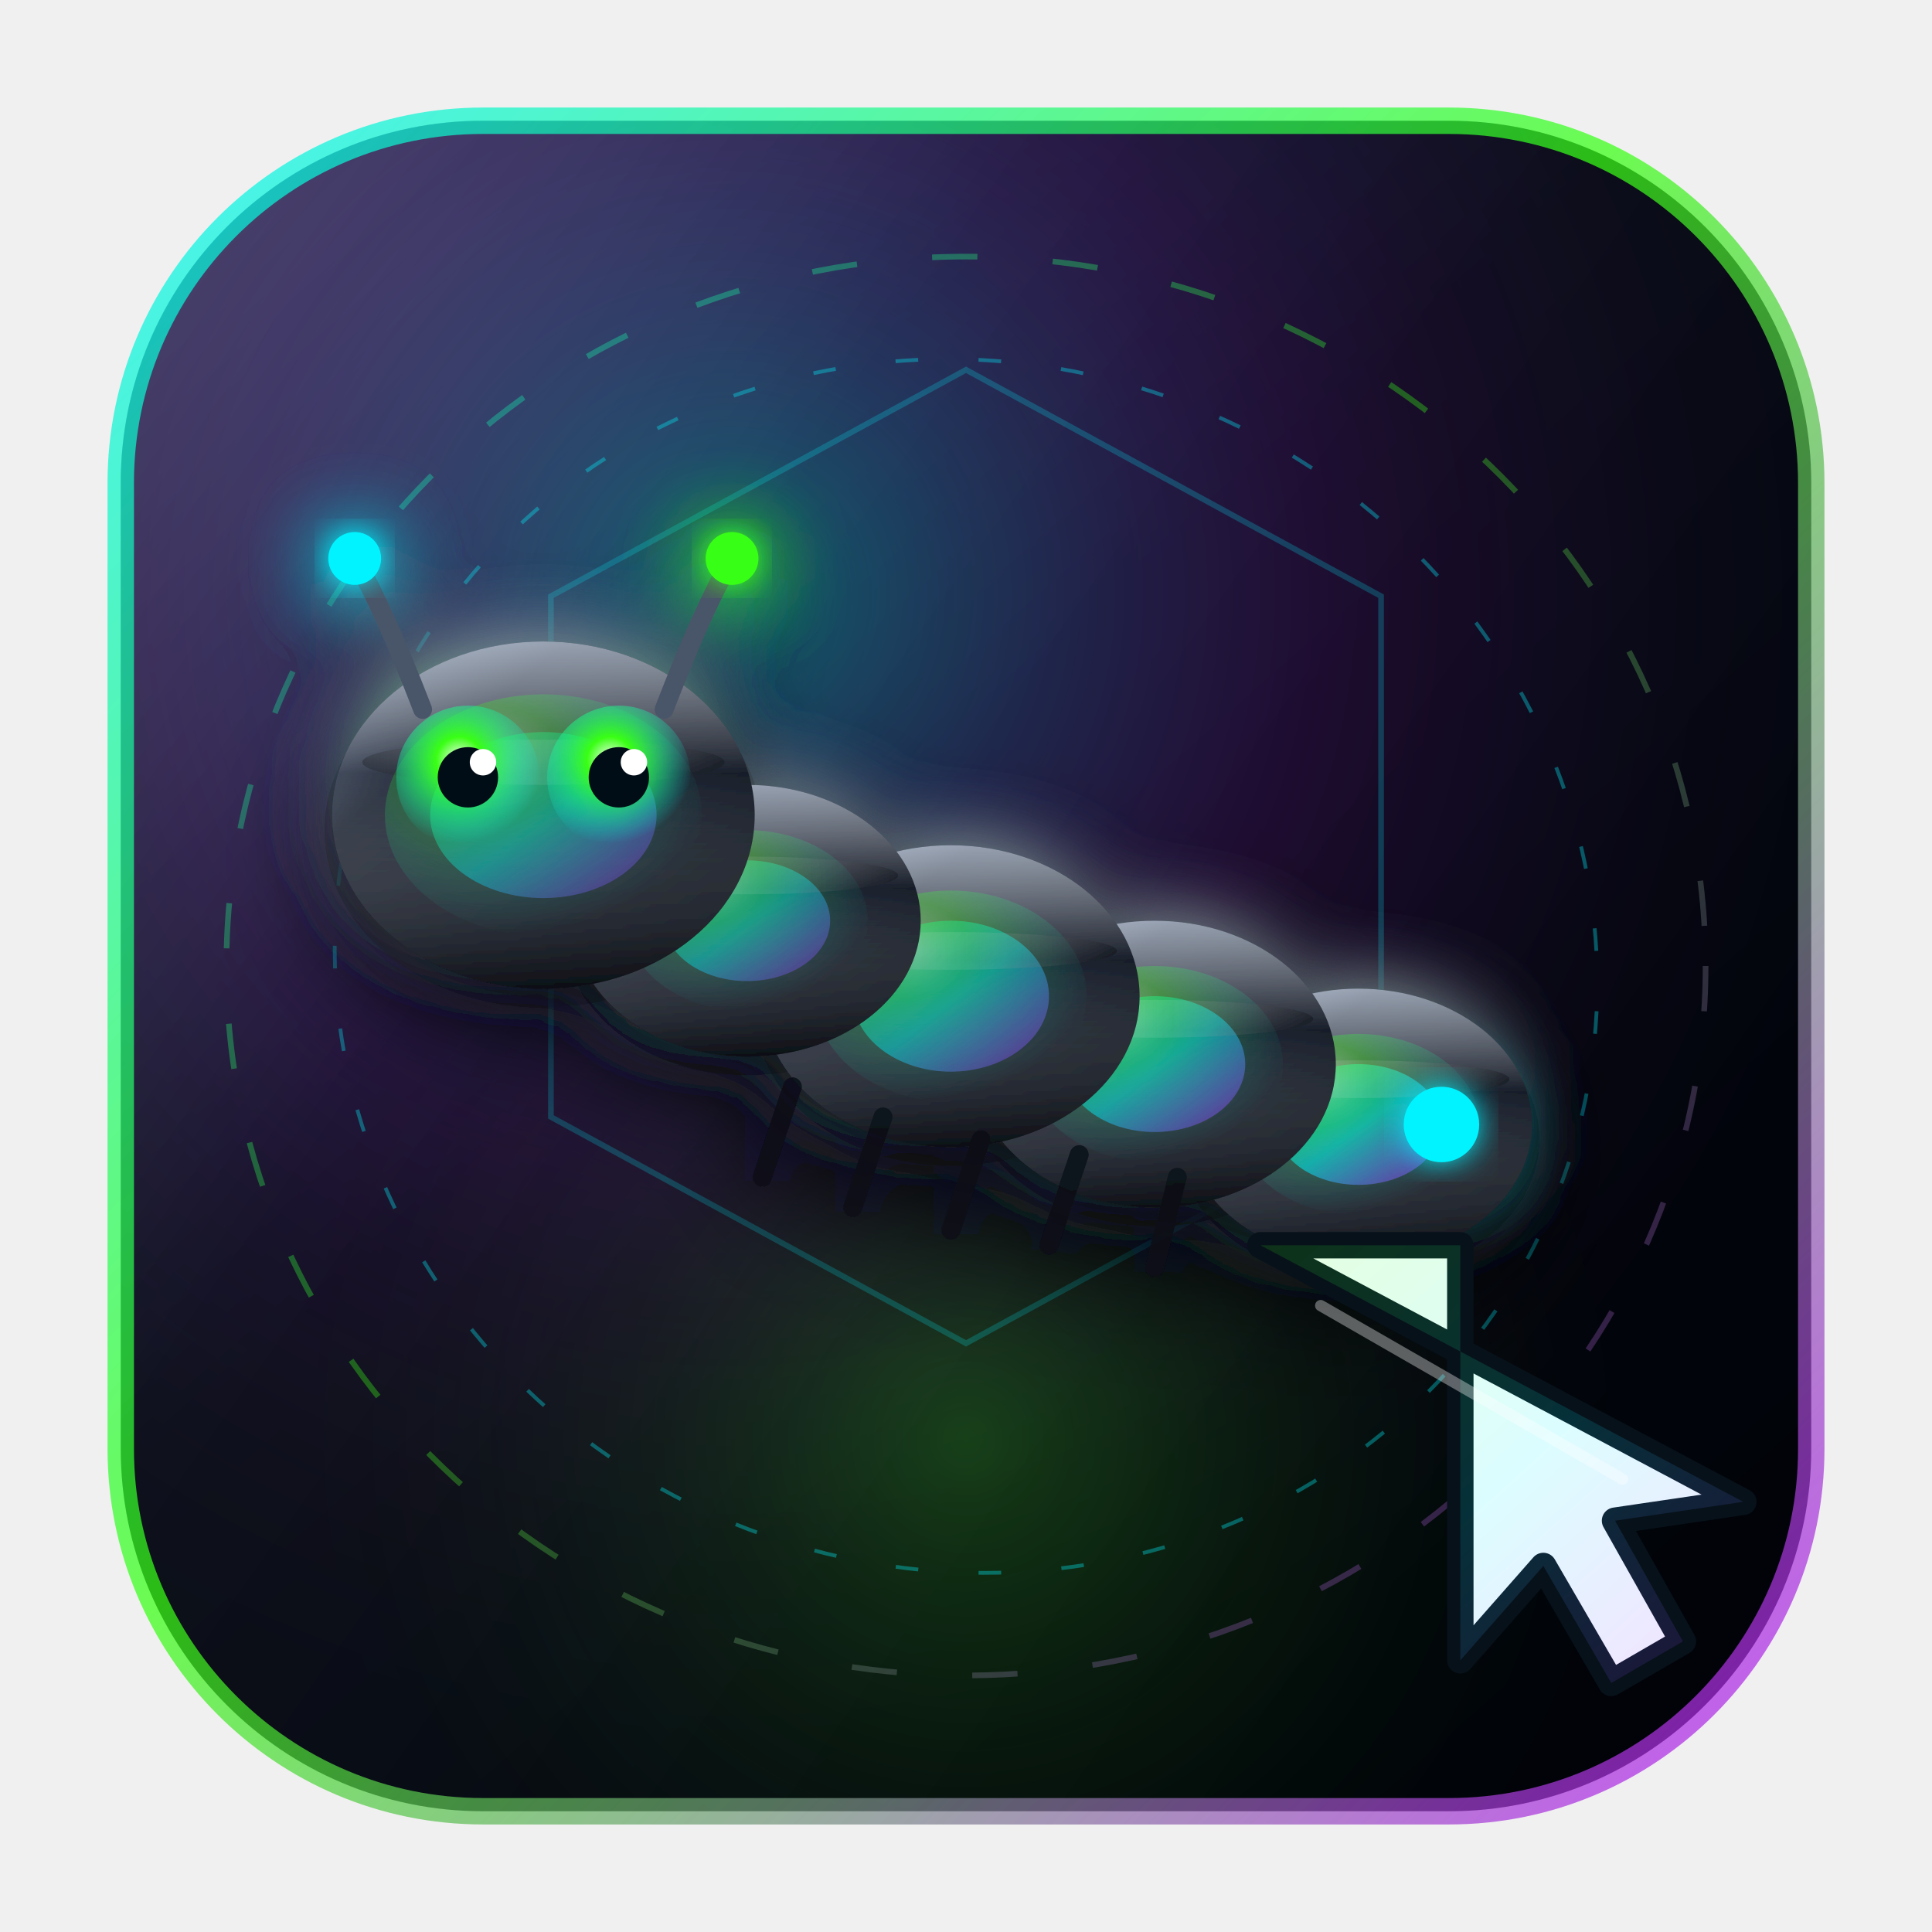
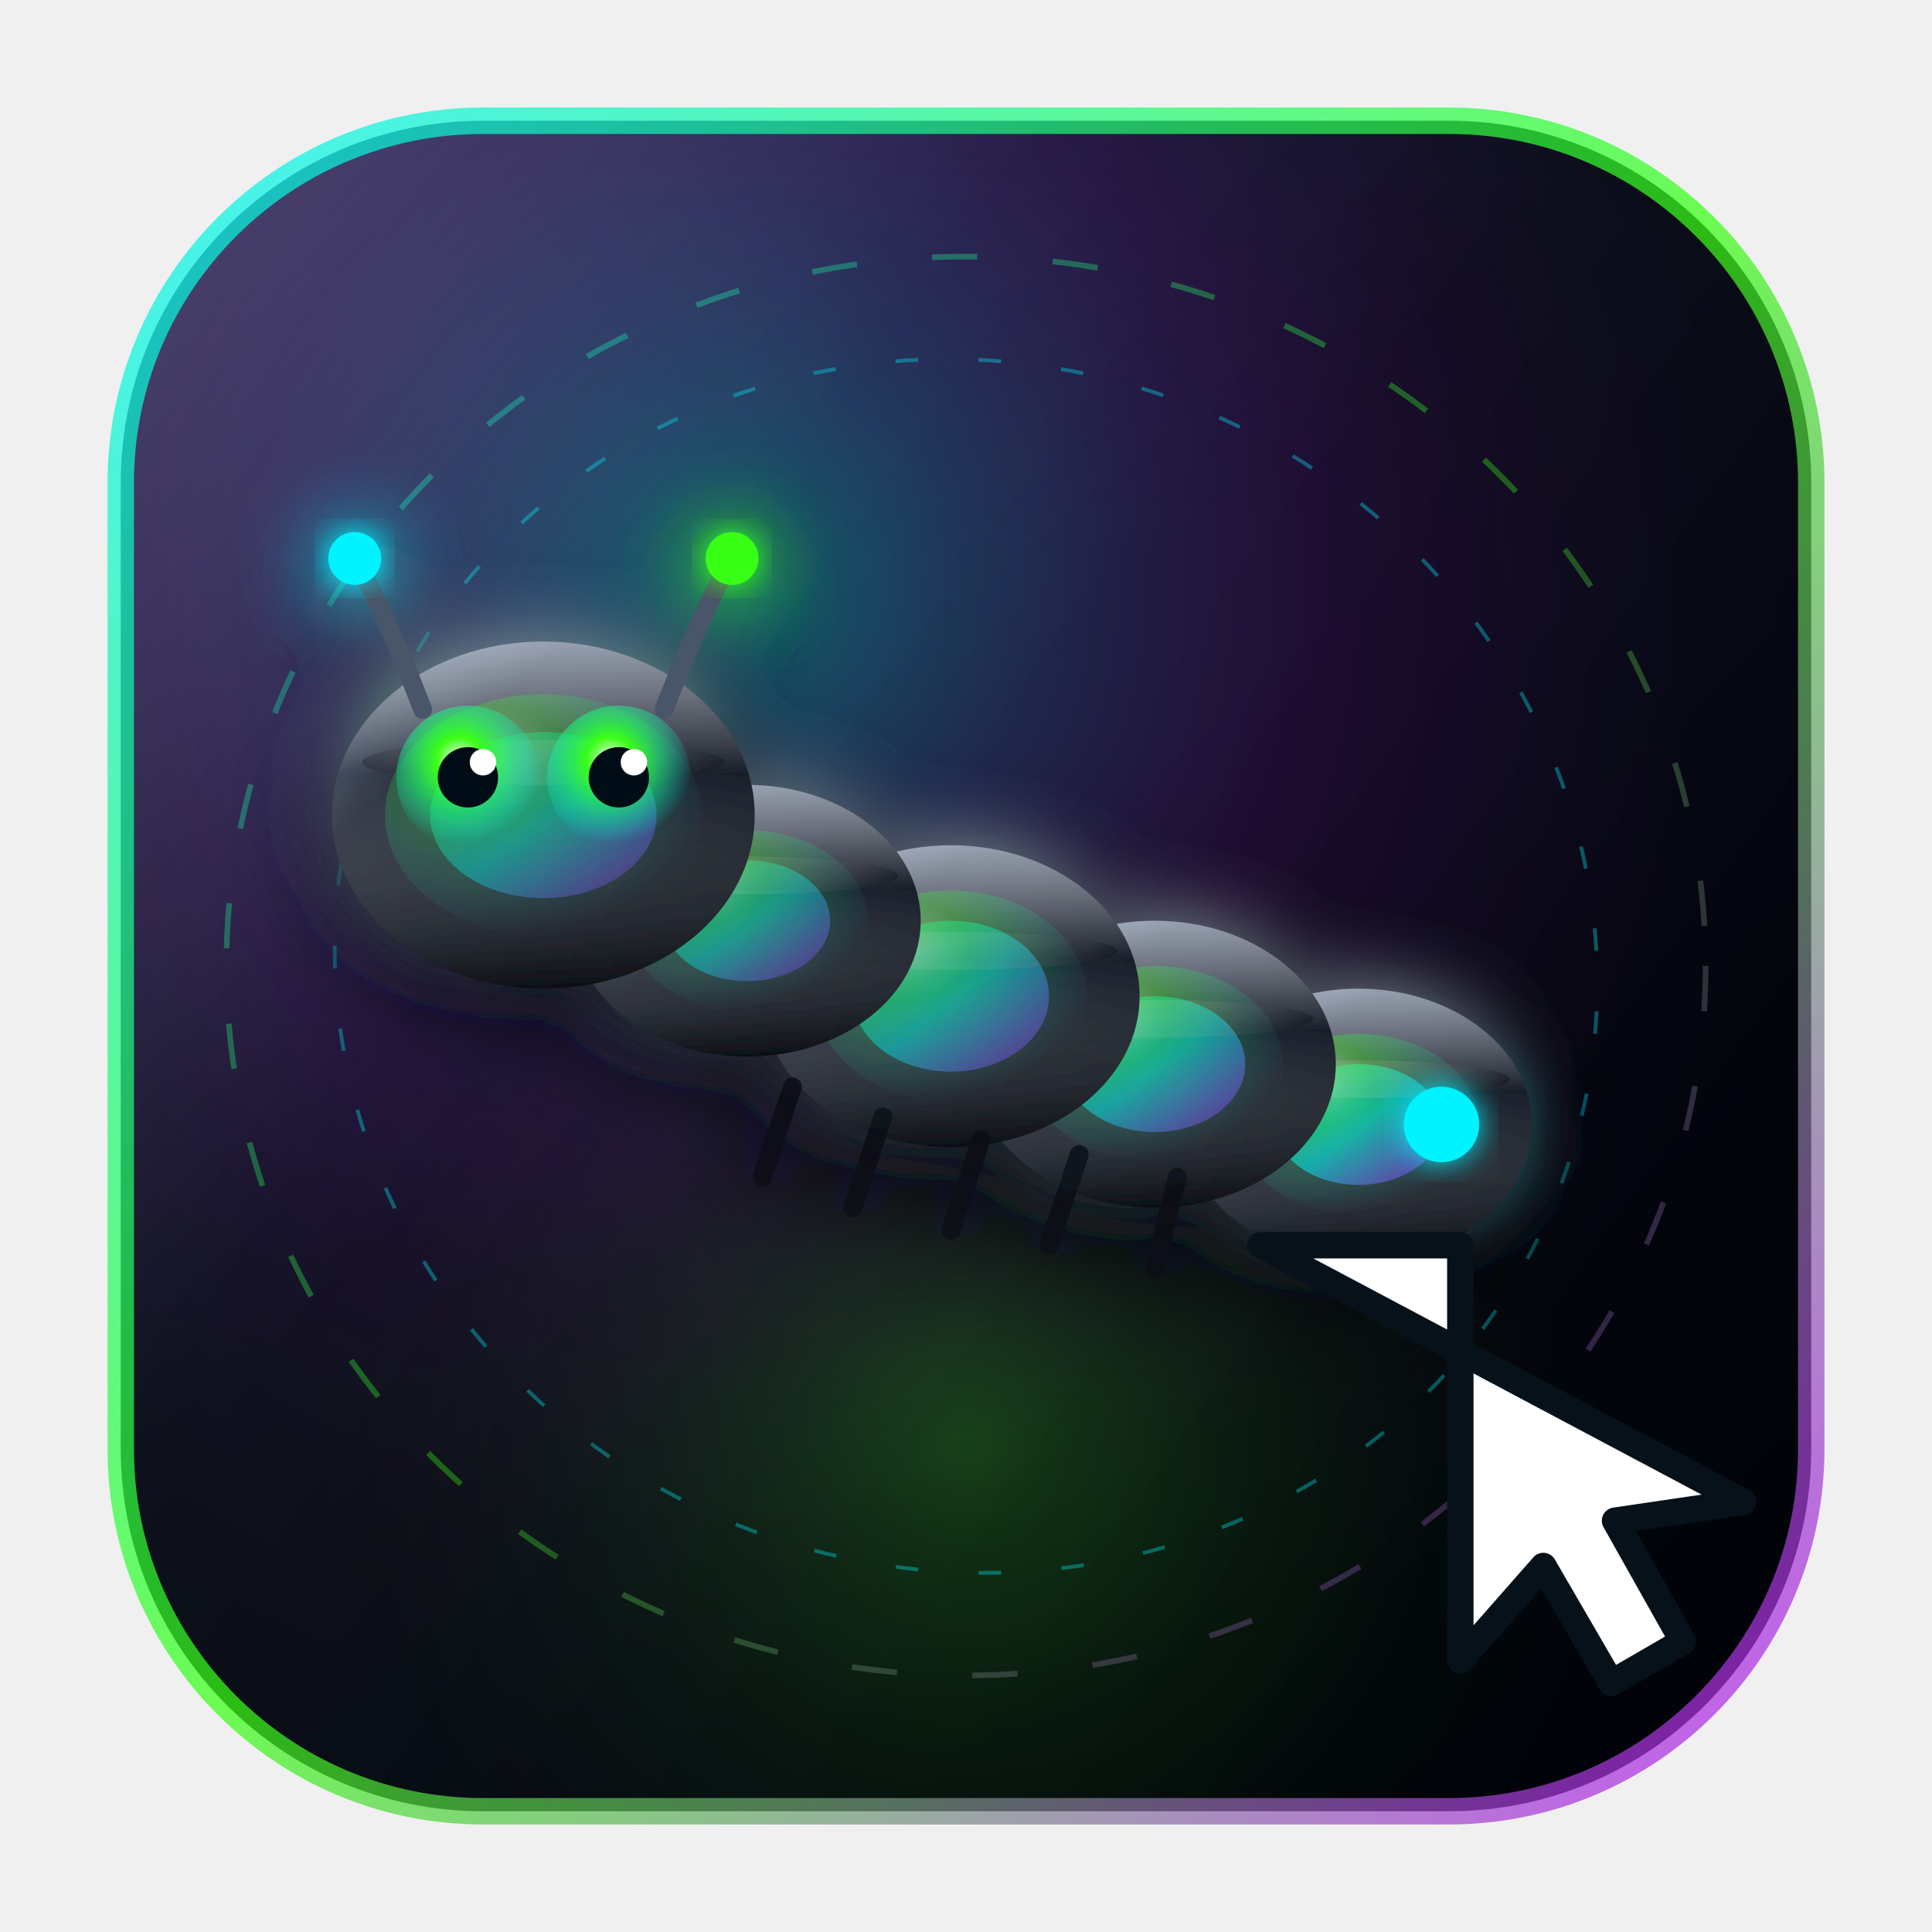
- <svg xmlns="http://www.w3.org/2000/svg" width="512" height="512" viewBox="0 0 512 512" role="img" aria-label="dCursor by Lorapok Labs">
+ <svg xmlns="http://www.w3.org/2000/svg" width="512" height="512" viewBox="0 0 512 512" role="img" aria-label="dCursor animated splash">
  <defs>
    <linearGradient id="brand" x1="0%" y1="0%" x2="100%" y2="100%">
-       <stop offset="0%" stop-color="#00F3FF" />
-       <stop offset="45%" stop-color="#39FF14" />
-       <stop offset="100%" stop-color="#BC13FE" />
+       <stop offset="0%" stop-color="#00F3FF">
+         <animate attributeName="stop-color" values="#00F3FF;#39FF14;#BC13FE;#00F3FF" dur="6s" repeatCount="indefinite" />
+       </stop>
+       <stop offset="50%" stop-color="#39FF14">
+         <animate attributeName="stop-color" values="#39FF14;#BC13FE;#00F3FF;#39FF14" dur="6s" repeatCount="indefinite" />
+       </stop>
+       <stop offset="100%" stop-color="#BC13FE">
+         <animate attributeName="stop-color" values="#BC13FE;#00F3FF;#39FF14;#BC13FE" dur="6s" repeatCount="indefinite" />
+       </stop>
    </linearGradient>
    <linearGradient id="bg" x1="72" y1="48" x2="440" y2="464" gradientUnits="userSpaceOnUse">
      <stop offset="0%" stop-color="#101c38" />
      <stop offset="42%" stop-color="#030712" />
      <stop offset="100%" stop-color="#010308" />
    </linearGradient>
    <linearGradient id="glass" x1="64" y1="48" x2="448" y2="320" gradientUnits="userSpaceOnUse">
      <stop offset="0%" stop-color="#FFFFFF" stop-opacity="0.16" />
      <stop offset="35%" stop-color="#FFFFFF" stop-opacity="0.04" />
      <stop offset="100%" stop-color="#FFFFFF" stop-opacity="0" />
    </linearGradient>
    <radialGradient id="tileGlow" cx="36%" cy="28%" r="72%">
-       <stop offset="0%" stop-color="#00F3FF" stop-opacity="0.34" />
+       <stop offset="0%" stop-color="#00F3FF" stop-opacity="0.34">
+         <animate attributeName="stop-opacity" values="0.22;0.42;0.22" dur="3s" repeatCount="indefinite" />
+       </stop>
      <stop offset="48%" stop-color="#BC13FE" stop-opacity="0.12" />
      <stop offset="100%" stop-color="#000000" stop-opacity="0" />
    </radialGradient>
    <radialGradient id="floorGlow" cx="50%" cy="78%" r="42%">
      <stop offset="0%" stop-color="#39FF14" stop-opacity="0.22" />
      <stop offset="100%" stop-color="#000000" stop-opacity="0" />
    </radialGradient>
    <linearGradient id="shell" x1="0%" y1="0%" x2="100%" y2="100%">
      <stop offset="0%" stop-color="#7a889c" />
      <stop offset="28%" stop-color="#2a3140" />
      <stop offset="100%" stop-color="#0a0f18" />
    </linearGradient>
    <linearGradient id="shellHi" x1="0%" y1="0%" x2="0%" y2="100%">
      <stop offset="0%" stop-color="#d8e4f4" stop-opacity="0.62" />
      <stop offset="38%" stop-color="#ffffff" stop-opacity="0" />
      <stop offset="100%" stop-color="#000000" stop-opacity="0.42" />
    </linearGradient>
    <linearGradient id="ridge" x1="0%" y1="0%" x2="100%" y2="0%">
      <stop offset="0%" stop-color="#000000" stop-opacity="0.55" />
      <stop offset="50%" stop-color="#ffffff" stop-opacity="0.18" />
      <stop offset="100%" stop-color="#000000" stop-opacity="0.55" />
    </linearGradient>
    <linearGradient id="core" x1="0%" y1="0%" x2="100%" y2="100%">
      <stop offset="0%" stop-color="#39FF14" />
      <stop offset="52%" stop-color="#00F3FF" />
      <stop offset="100%" stop-color="#BC13FE" />
    </linearGradient>
    <radialGradient id="segGlow" cx="34%" cy="28%" r="72%">
      <stop offset="0%" stop-color="#FFFFFF" stop-opacity="0.72" />
      <stop offset="32%" stop-color="#39FF14" stop-opacity="0.42" />
      <stop offset="100%" stop-color="#00F3FF" stop-opacity="0" />
    </radialGradient>
    <radialGradient id="eye" cx="44%" cy="38%" r="58%">
      <stop offset="0%" stop-color="#FFFFFF" />
      <stop offset="28%" stop-color="#39FF14" />
      <stop offset="100%" stop-color="#00F3FF" stop-opacity="0" />
    </radialGradient>
    <filter id="neon" x="-40%" y="-40%" width="180%" height="180%">
      <feGaussianBlur stdDeviation="10" result="b" />
      <feColorMatrix in="b" type="matrix" values="1 0 0 0 0  0 1 0 0 0  0 0 1 0 0  0 0 0 1.2 0" />
      <feMerge>
-         <feMergeNode />
+         <feMergeNode in="b" />
        <feMergeNode in="SourceGraphic" />
      </feMerge>
    </filter>
    <filter id="soft" x="-25%" y="-25%" width="150%" height="150%">
      <feGaussianBlur stdDeviation="4" result="b" />
      <feMerge>
        <feMergeNode in="b" />
        <feMergeNode in="SourceGraphic" />
      </feMerge>
    </filter>
    <filter id="shadow" x="-30%" y="-30%" width="160%" height="160%">
      <feDropShadow dx="0" dy="10" stdDeviation="12" flood-color="#000000" flood-opacity="0.55" />
    </filter>
  </defs>
+   <style>
+     @keyframes breathe {
+       0%, 100% { transform: scale(1) translateY(0); }
+       50% { transform: scale(1.045) translateY(-5px); }
+     }
+     @keyframes spin {
+       from { transform: rotate(0deg); }
+       to { transform: rotate(360deg); }
+     }
+     .larva { animation: breathe 3.2s ease-in-out infinite; transform-origin: 250px 260px; }
+     .ring { animation: spin 18s linear infinite; transform-origin: 256px 256px; }
+   </style>
  <rect x="32" y="32" width="448" height="448" rx="96" fill="url(#bg)" />
  <rect x="32" y="32" width="448" height="448" rx="96" fill="url(#tileGlow)" />
  <rect x="32" y="32" width="448" height="448" rx="96" fill="url(#floorGlow)" />
  <rect x="32" y="32" width="448" height="448" rx="96" fill="url(#glass)" />
  <rect x="32" y="32" width="448" height="448" rx="96" fill="none" stroke="url(#brand)" stroke-width="7" opacity="0.72" />
-   <g opacity="0.34">
+   <g class="ring" opacity="0.34">
    <ellipse cx="256" cy="256" rx="196" ry="188" fill="none" stroke="url(#brand)" stroke-width="1.5" stroke-dasharray="12 20" />
    <ellipse cx="256" cy="256" rx="168" ry="160" fill="none" stroke="#00F3FF" stroke-width="1" stroke-dasharray="6 16" transform="rotate(18 256 256)" />
  </g>
-   <polygon points="256,98 366,158 366,296 256,356 146,296 146,158" fill="none" stroke="#00F3FF" stroke-width="1.5" opacity="0.22" />
  <g filter="url(#shadow)">
    <g filter="url(#neon)">
-       <g id="larva">
-         <ellipse cx="360" cy="302" rx="48" ry="37" fill="#000000" opacity="0.35" />
-         <ellipse cx="306" cy="286" rx="50" ry="39" fill="#000000" opacity="0.3" />
-         <ellipse cx="252" cy="268" rx="52" ry="41" fill="#000000" opacity="0.28" />
-         <ellipse cx="198" cy="248" rx="48" ry="37" fill="#000000" opacity="0.26" />
-         <ellipse cx="144" cy="220" rx="58" ry="47" fill="#000000" opacity="0.24" />
+       <g class="larva">
        <ellipse cx="360" cy="298" rx="46" ry="36" fill="url(#shell)" />
        <ellipse cx="360" cy="298" rx="46" ry="36" fill="url(#shellHi)" />
        <ellipse cx="360" cy="298" rx="32" ry="24" fill="url(#segGlow)" opacity="0.82" />
        <ellipse cx="360" cy="298" rx="22" ry="16" fill="url(#core)" opacity="0.52" />
        <ellipse cx="360" cy="286" rx="40" ry="5" fill="url(#ridge)" opacity="0.55" />
-         <circle cx="382" cy="298" r="10" fill="#00F3FF" filter="url(#soft)" />
+         <circle cx="382" cy="298" r="10" fill="#00F3FF" filter="url(#soft)">
+           <animate attributeName="r" values="8;11;8" dur="2s" repeatCount="indefinite" />
+         </circle>
        <ellipse cx="306" cy="282" rx="48" ry="38" fill="url(#shell)" />
        <ellipse cx="306" cy="282" rx="48" ry="38" fill="url(#shellHi)" />
        <ellipse cx="306" cy="282" rx="34" ry="26" fill="url(#segGlow)" opacity="0.76" />
        <ellipse cx="306" cy="282" rx="24" ry="18" fill="url(#core)" opacity="0.46" />
        <ellipse cx="306" cy="270" rx="42" ry="5" fill="url(#ridge)" opacity="0.5" />
        <ellipse cx="252" cy="264" rx="50" ry="40" fill="url(#shell)" />
        <ellipse cx="252" cy="264" rx="50" ry="40" fill="url(#shellHi)" />
        <ellipse cx="252" cy="264" rx="36" ry="28" fill="url(#segGlow)" opacity="0.72" />
        <ellipse cx="252" cy="264" rx="26" ry="20" fill="url(#core)" opacity="0.42" />
        <ellipse cx="252" cy="252" rx="44" ry="5" fill="url(#ridge)" opacity="0.48" />
        <ellipse cx="198" cy="244" rx="46" ry="36" fill="url(#shell)" />
        <ellipse cx="198" cy="244" rx="46" ry="36" fill="url(#shellHi)" />
        <ellipse cx="198" cy="244" rx="32" ry="24" fill="url(#segGlow)" opacity="0.68" />
        <ellipse cx="198" cy="244" rx="22" ry="16" fill="url(#core)" opacity="0.38" />
        <ellipse cx="198" cy="232" rx="40" ry="5" fill="url(#ridge)" opacity="0.45" />
        <ellipse cx="144" cy="216" rx="56" ry="46" fill="url(#shell)" />
        <ellipse cx="144" cy="216" rx="56" ry="46" fill="url(#shellHi)" />
        <ellipse cx="144" cy="216" rx="42" ry="32" fill="url(#segGlow)" opacity="0.64" />
        <ellipse cx="144" cy="216" rx="30" ry="22" fill="url(#core)" opacity="0.36" />
        <ellipse cx="144" cy="202" rx="48" ry="6" fill="url(#ridge)" opacity="0.42" />
        <g stroke="#0b1018" stroke-width="5" stroke-linecap="round" opacity="0.88">
          <line x1="210" y1="288" x2="202" y2="312" />
          <line x1="234" y1="296" x2="226" y2="320" />
          <line x1="260" y1="302" x2="252" y2="326" />
          <line x1="286" y1="306" x2="278" y2="330" />
          <line x1="312" y1="312" x2="306" y2="336" />
        </g>
        <path d="M112 188 Q102 162 94 148" stroke="#4a5568" stroke-width="5" stroke-linecap="round" fill="none" />
        <path d="M176 188 Q186 162 194 148" stroke="#4a5568" stroke-width="5" stroke-linecap="round" fill="none" />
-         <circle cx="94" cy="148" r="7" fill="#00F3FF" filter="url(#soft)" />
-         <circle cx="194" cy="148" r="7" fill="#39FF14" filter="url(#soft)" />
-         <circle cx="124" cy="206" r="19" fill="url(#eye)" />
-         <circle cx="164" cy="206" r="19" fill="url(#eye)" />
+         <circle cx="94" cy="148" r="7" fill="#00F3FF" filter="url(#soft)">
+           <animate attributeName="opacity" values="0.5;1;0.5" dur="1.6s" repeatCount="indefinite" />
+         </circle>
+         <circle cx="194" cy="148" r="7" fill="#39FF14" filter="url(#soft)">
+           <animate attributeName="opacity" values="0.5;1;0.5" dur="1.6s" begin="0.8s" repeatCount="indefinite" />
+         </circle>
+         <circle cx="124" cy="206" r="19" fill="url(#eye)">
+           <animate attributeName="r" values="17;21;17" dur="2.4s" repeatCount="indefinite" />
+         </circle>
+         <circle cx="164" cy="206" r="19" fill="url(#eye)">
+           <animate attributeName="r" values="17;21;17" dur="2.4s" repeatCount="indefinite" />
+         </circle>
        <circle cx="124" cy="206" r="8" fill="#061018" />
        <circle cx="164" cy="206" r="8" fill="#061018" />
        <circle cx="128" cy="202" r="3.5" fill="#FFFFFF" />
        <circle cx="168" cy="202" r="3.5" fill="#FFFFFF" />
      </g>
    </g>
  </g>
  <path d="M334 330 462 398l-34 5 18 32-19 11-18-31-22 25V330Z" fill="#FFFFFF" stroke="#07111a" stroke-width="7" stroke-linejoin="round" />
-   <path d="M334 330 462 398l-34 5 18 32-19 11-18-31-22 25V330Z" fill="url(#core)" opacity="0.14" />
-   <path d="M350 346 430 392" stroke="#FFFFFF" stroke-width="3" stroke-linecap="round" opacity="0.35" />
</svg>
